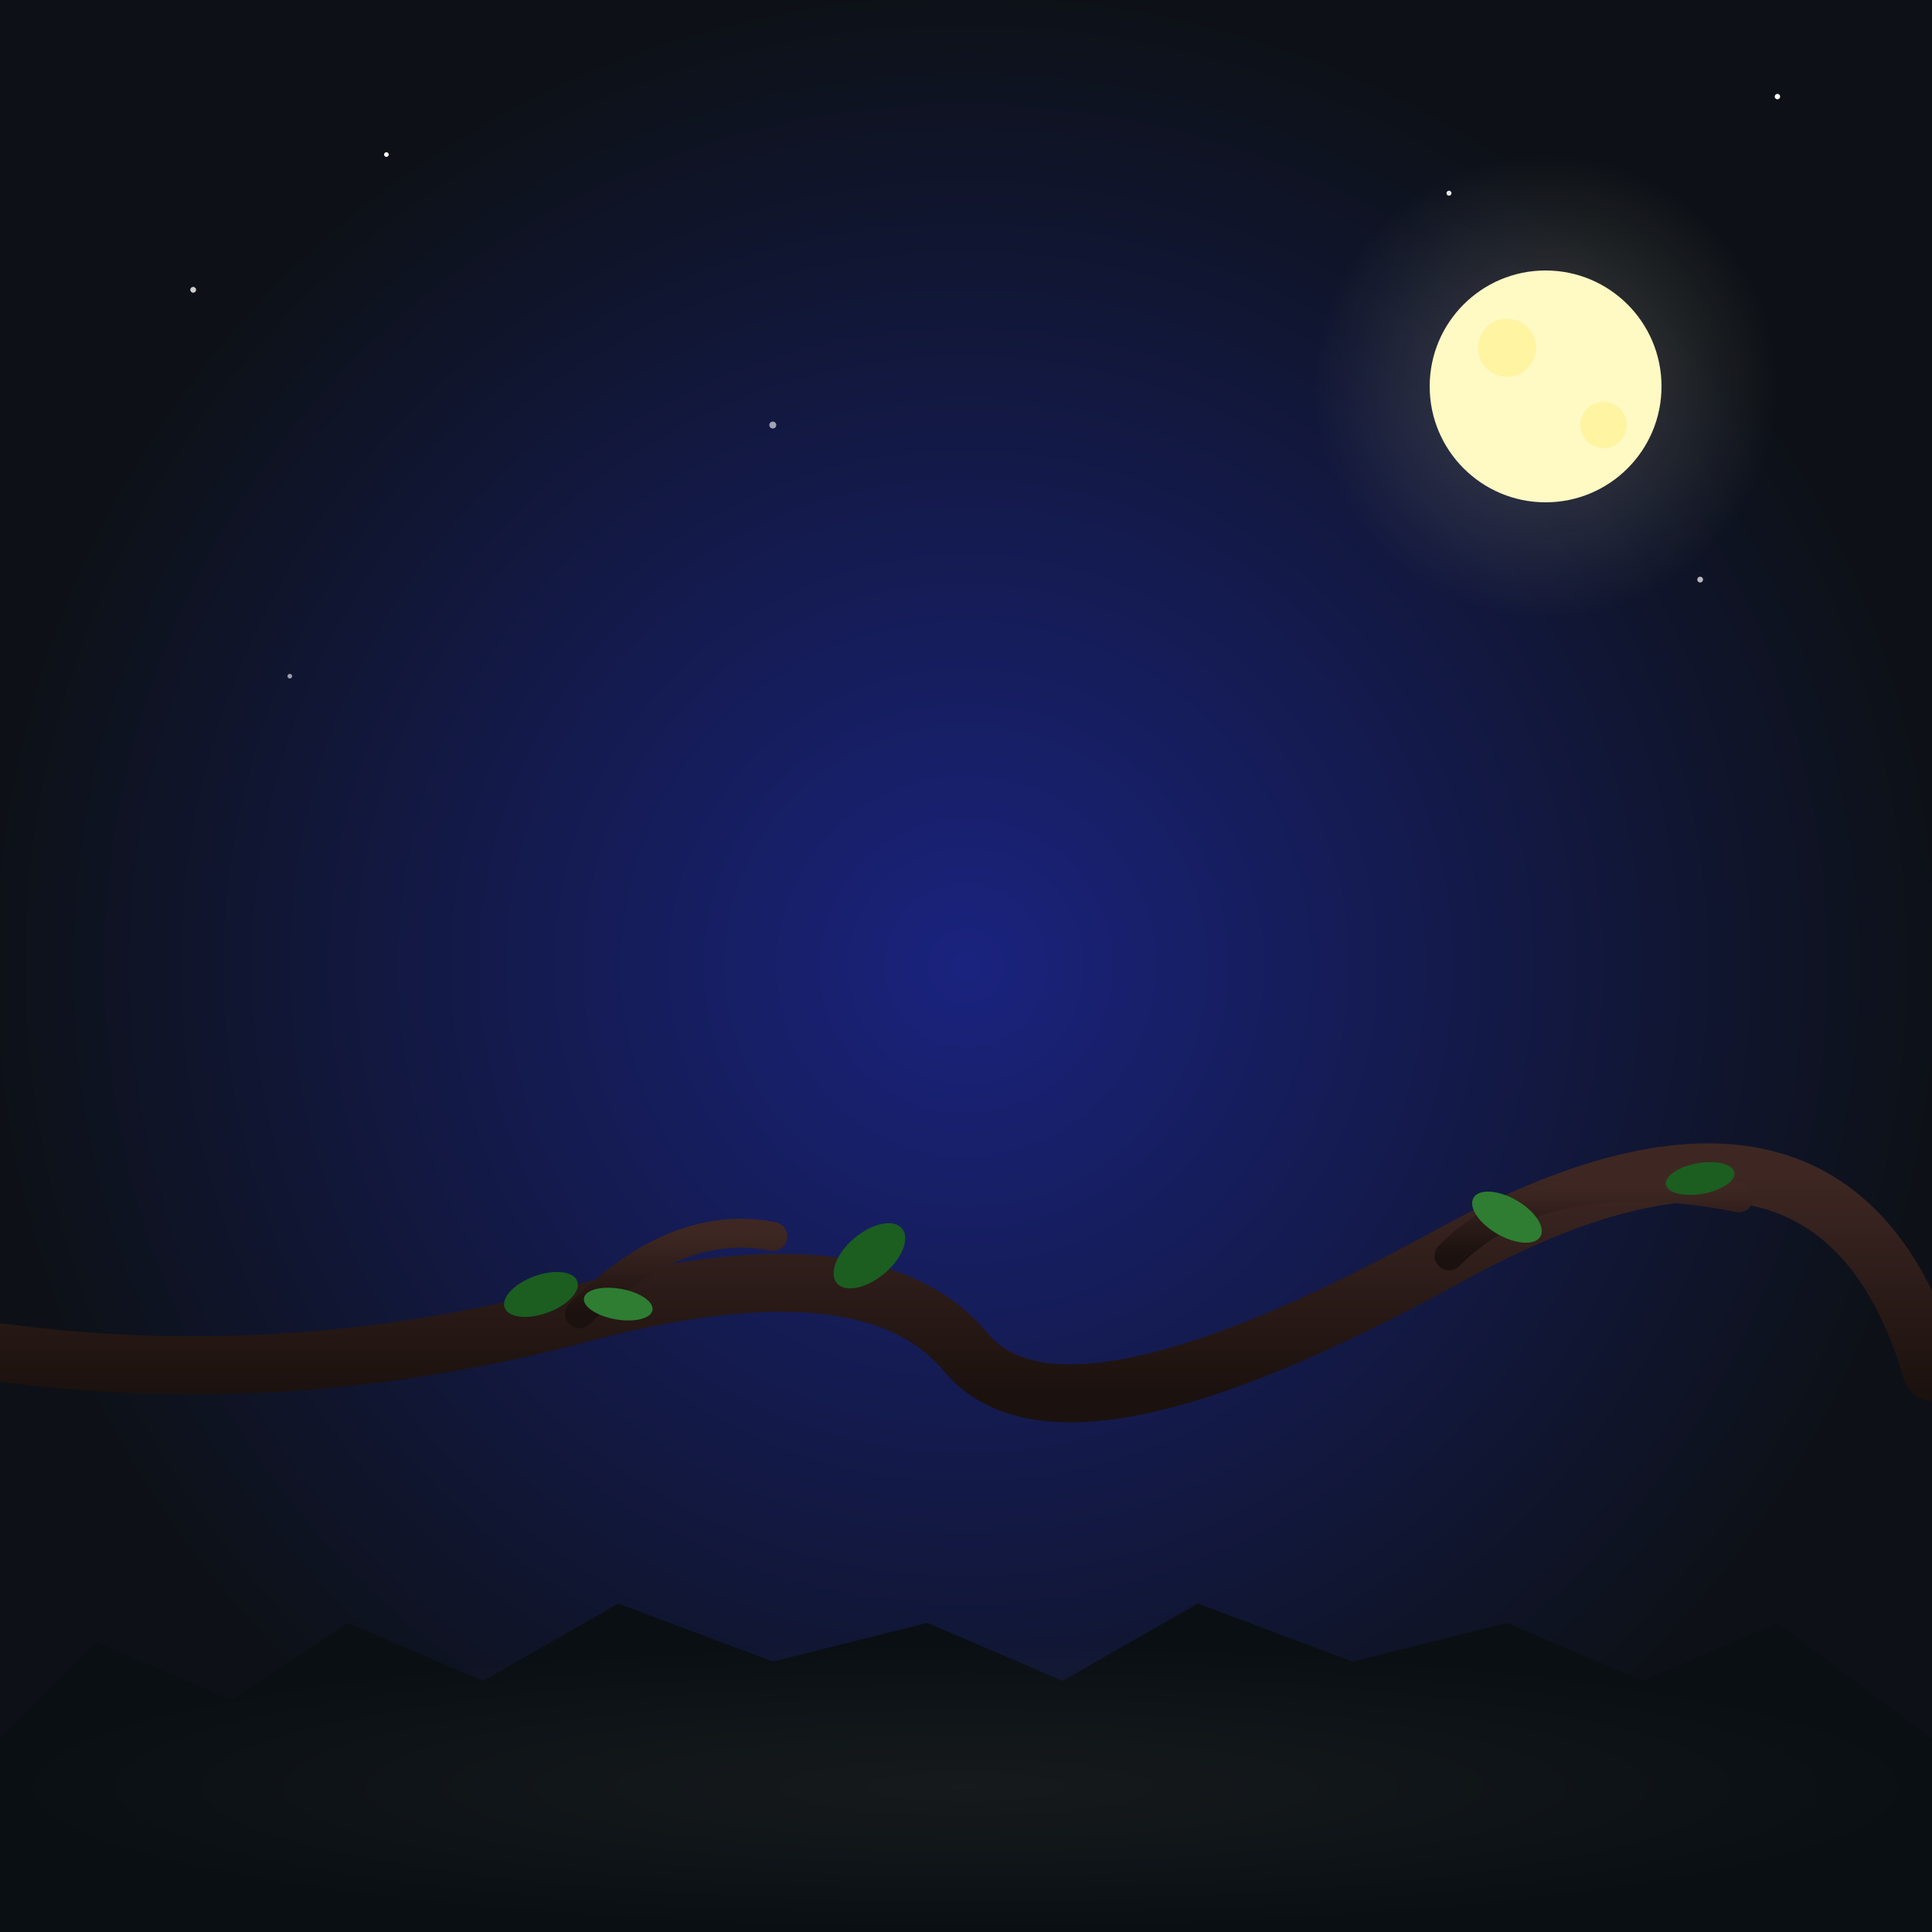
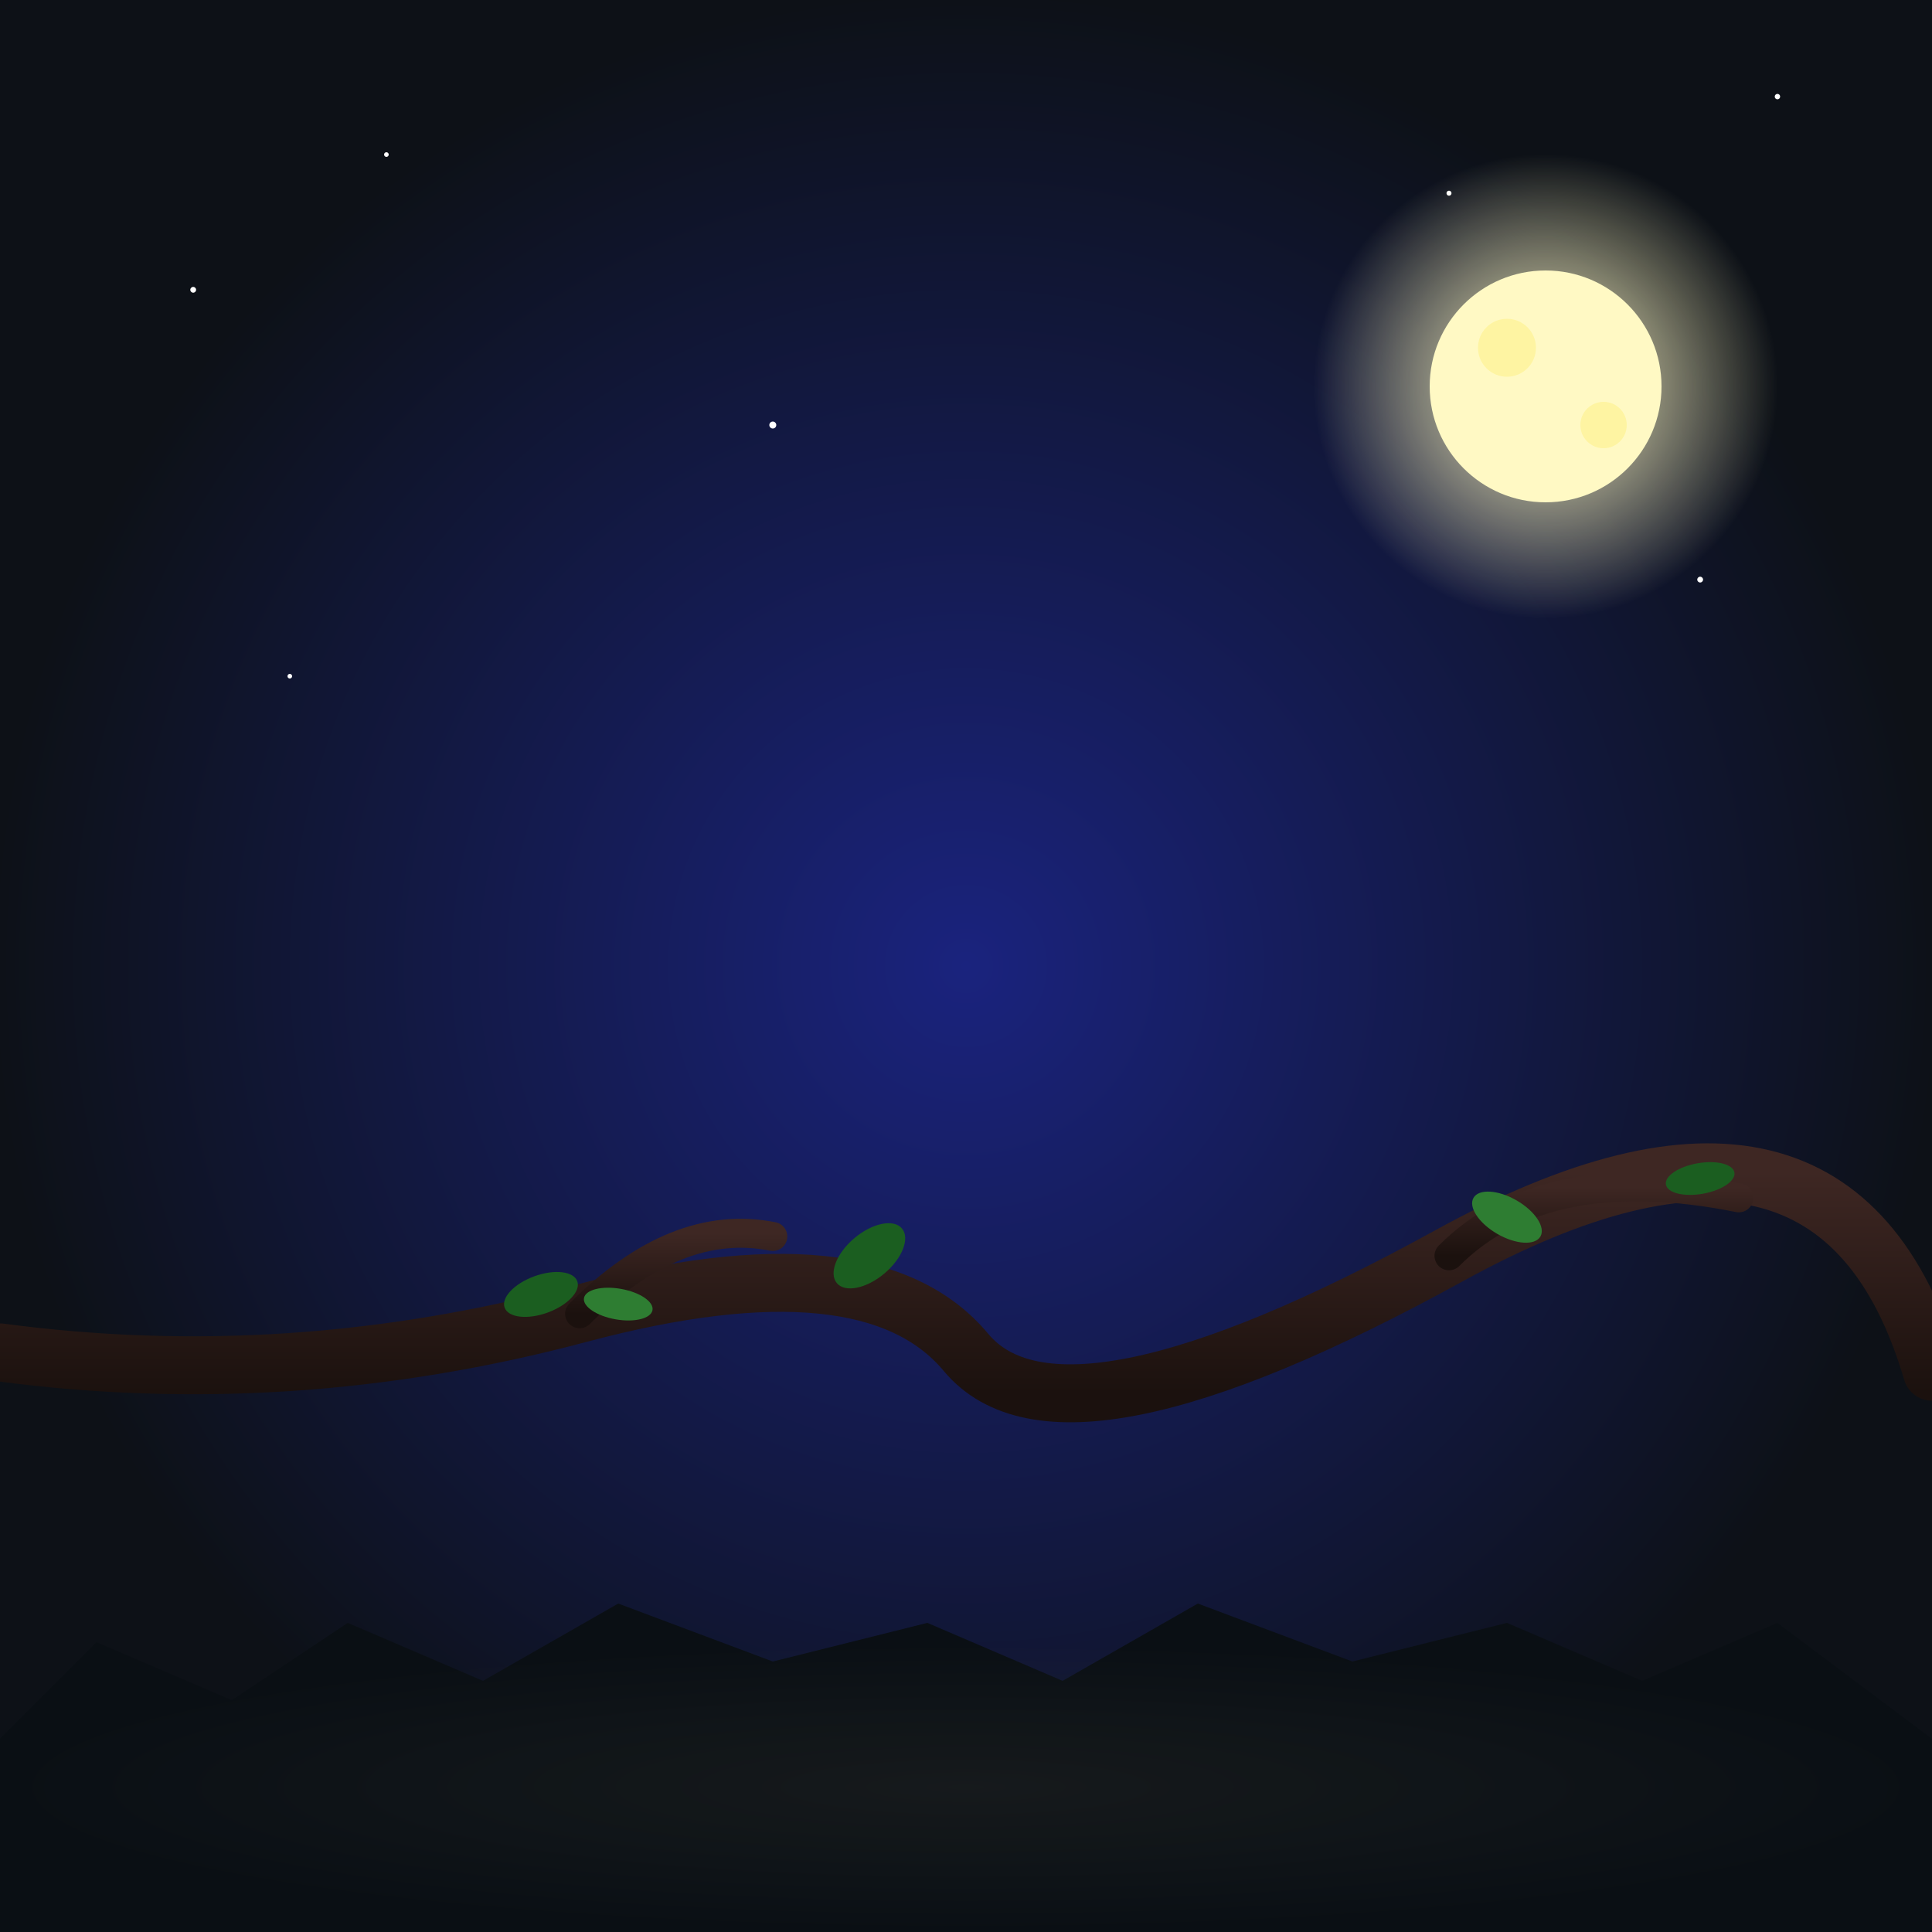
<svg xmlns="http://www.w3.org/2000/svg" viewBox="0 0 1000 1000">
  <defs>
    <radialGradient id="night-bg" cx="50%" cy="50%" r="50%" fx="50%" fy="50%">
      <stop offset="0%" stop-color="#1A237E" />
      <stop offset="100%" stop-color="#0D1117" />
    </radialGradient>
    <radialGradient id="moon-glow" cx="50%" cy="50%" r="50%">
      <stop offset="0%" stop-color="#FFF9C4" stop-opacity="1" />
      <stop offset="100%" stop-color="#FFF9C4" stop-opacity="0" />
    </radialGradient>
    <linearGradient id="tree-grad" x1="0" y1="0" x2="0" y2="1">
      <stop offset="0%" stop-color="#3E2723" />
      <stop offset="100%" stop-color="#1B110E" />
    </linearGradient>
  </defs>
+   <style>
+         .star { animation: twinkle 3s infinite ease-in-out; }
+         .star:nth-child(2n) { animation-delay: 1s; }
+         .star:nth-child(3n) { animation-delay: 2s; }
+         @keyframes twinkle {
+             0%, 100% { opacity: 0.3; transform: scale(0.8); }
+             50% { opacity: 1; transform: scale(1.1); }
+         }
+         .moon-pulse { animation: pulse 4s infinite ease-in-out; transform-origin: 800px 200px; }
+         @keyframes pulse {
+             0%, 100% { transform: scale(1); opacity: 0.2; }
+             50% { transform: scale(1.1); opacity: 0.3; }
+         }
+     </style>
  <rect width="1000" height="1000" fill="url(#night-bg)" />
-   <circle cx="100" cy="150" r="1.5" fill="white" opacity="0.8" />
-   <circle cx="200" cy="80" r="1.2" fill="white" opacity="1" />
-   <circle cx="400" cy="220" r="1.8" fill="white" opacity="0.6" />
-   <circle cx="750" cy="100" r="1.3" fill="white" opacity="0.9" />
-   <circle cx="880" cy="300" r="1.5" fill="white" opacity="0.7" />
-   <circle cx="150" cy="350" r="1.2" fill="white" opacity="0.6" />
-   <circle cx="920" cy="50" r="1.4" fill="white" opacity="1" />
+   <g transform-origin="center">
+     <circle class="star" cx="100" cy="150" r="1.5" fill="white" />
+     <circle class="star" cx="200" cy="80" r="1.2" fill="white" />
+     <circle class="star" cx="400" cy="220" r="1.8" fill="white" />
+     <circle class="star" cx="750" cy="100" r="1.3" fill="white" />
+     <circle class="star" cx="880" cy="300" r="1.5" fill="white" />
+     <circle class="star" cx="150" cy="350" r="1.2" fill="white" />
+     <circle class="star" cx="920" cy="50" r="1.4" fill="white" />
+   </g>
  <path d="M0 900 L50 850 L120 880 L180 840 L250 870 L320 830 L400 860 L480 840 L550 870 L620 830 L700 860 L780 840 L850 870 L920 840 L1000 900 V1000 H0 Z" fill="#0A0F14" />
-   <circle cx="800" cy="200" r="120" fill="url(#moon-glow)" opacity="0.2" />
+   <circle class="moon-pulse" cx="800" cy="200" r="120" fill="url(#moon-glow)" />
  <circle cx="800" cy="200" r="60" fill="#FFF9C4" />
  <circle cx="780" cy="180" r="15" fill="#FCE94F" opacity="0.3" />
  <circle cx="830" cy="220" r="12" fill="#FCE94F" opacity="0.3" />
  <path d="M0 700 Q150 720 300 680 T500 700 T750 650 T1000 710" stroke="url(#tree-grad)" stroke-width="30" fill="none" stroke-linecap="round" />
  <path d="M750 650 Q800 600 900 620" stroke="url(#tree-grad)" stroke-width="15" fill="none" stroke-linecap="round" />
  <path d="M300 680 Q350 630 400 640" stroke="url(#tree-grad)" stroke-width="15" fill="none" stroke-linecap="round" />
  <ellipse cx="280" cy="670" rx="20" ry="10" fill="#1B5E20" transform="rotate(-20, 280, 670)" />
  <ellipse cx="320" cy="675" rx="18" ry="8" fill="#2E7D32" transform="rotate(10, 320, 675)" />
  <ellipse cx="450" cy="650" rx="22" ry="12" fill="#1B5E20" transform="rotate(-40, 450, 650)" />
  <ellipse cx="780" cy="630" rx="20" ry="10" fill="#2E7D32" transform="rotate(30, 780, 630)" />
  <ellipse cx="880" cy="610" rx="18" ry="8" fill="#1B5E20" transform="rotate(-10, 880, 610)" />
  <rect x="0" y="850" width="1000" height="150" fill="url(#moon-glow)" opacity="0.05" />
</svg>
